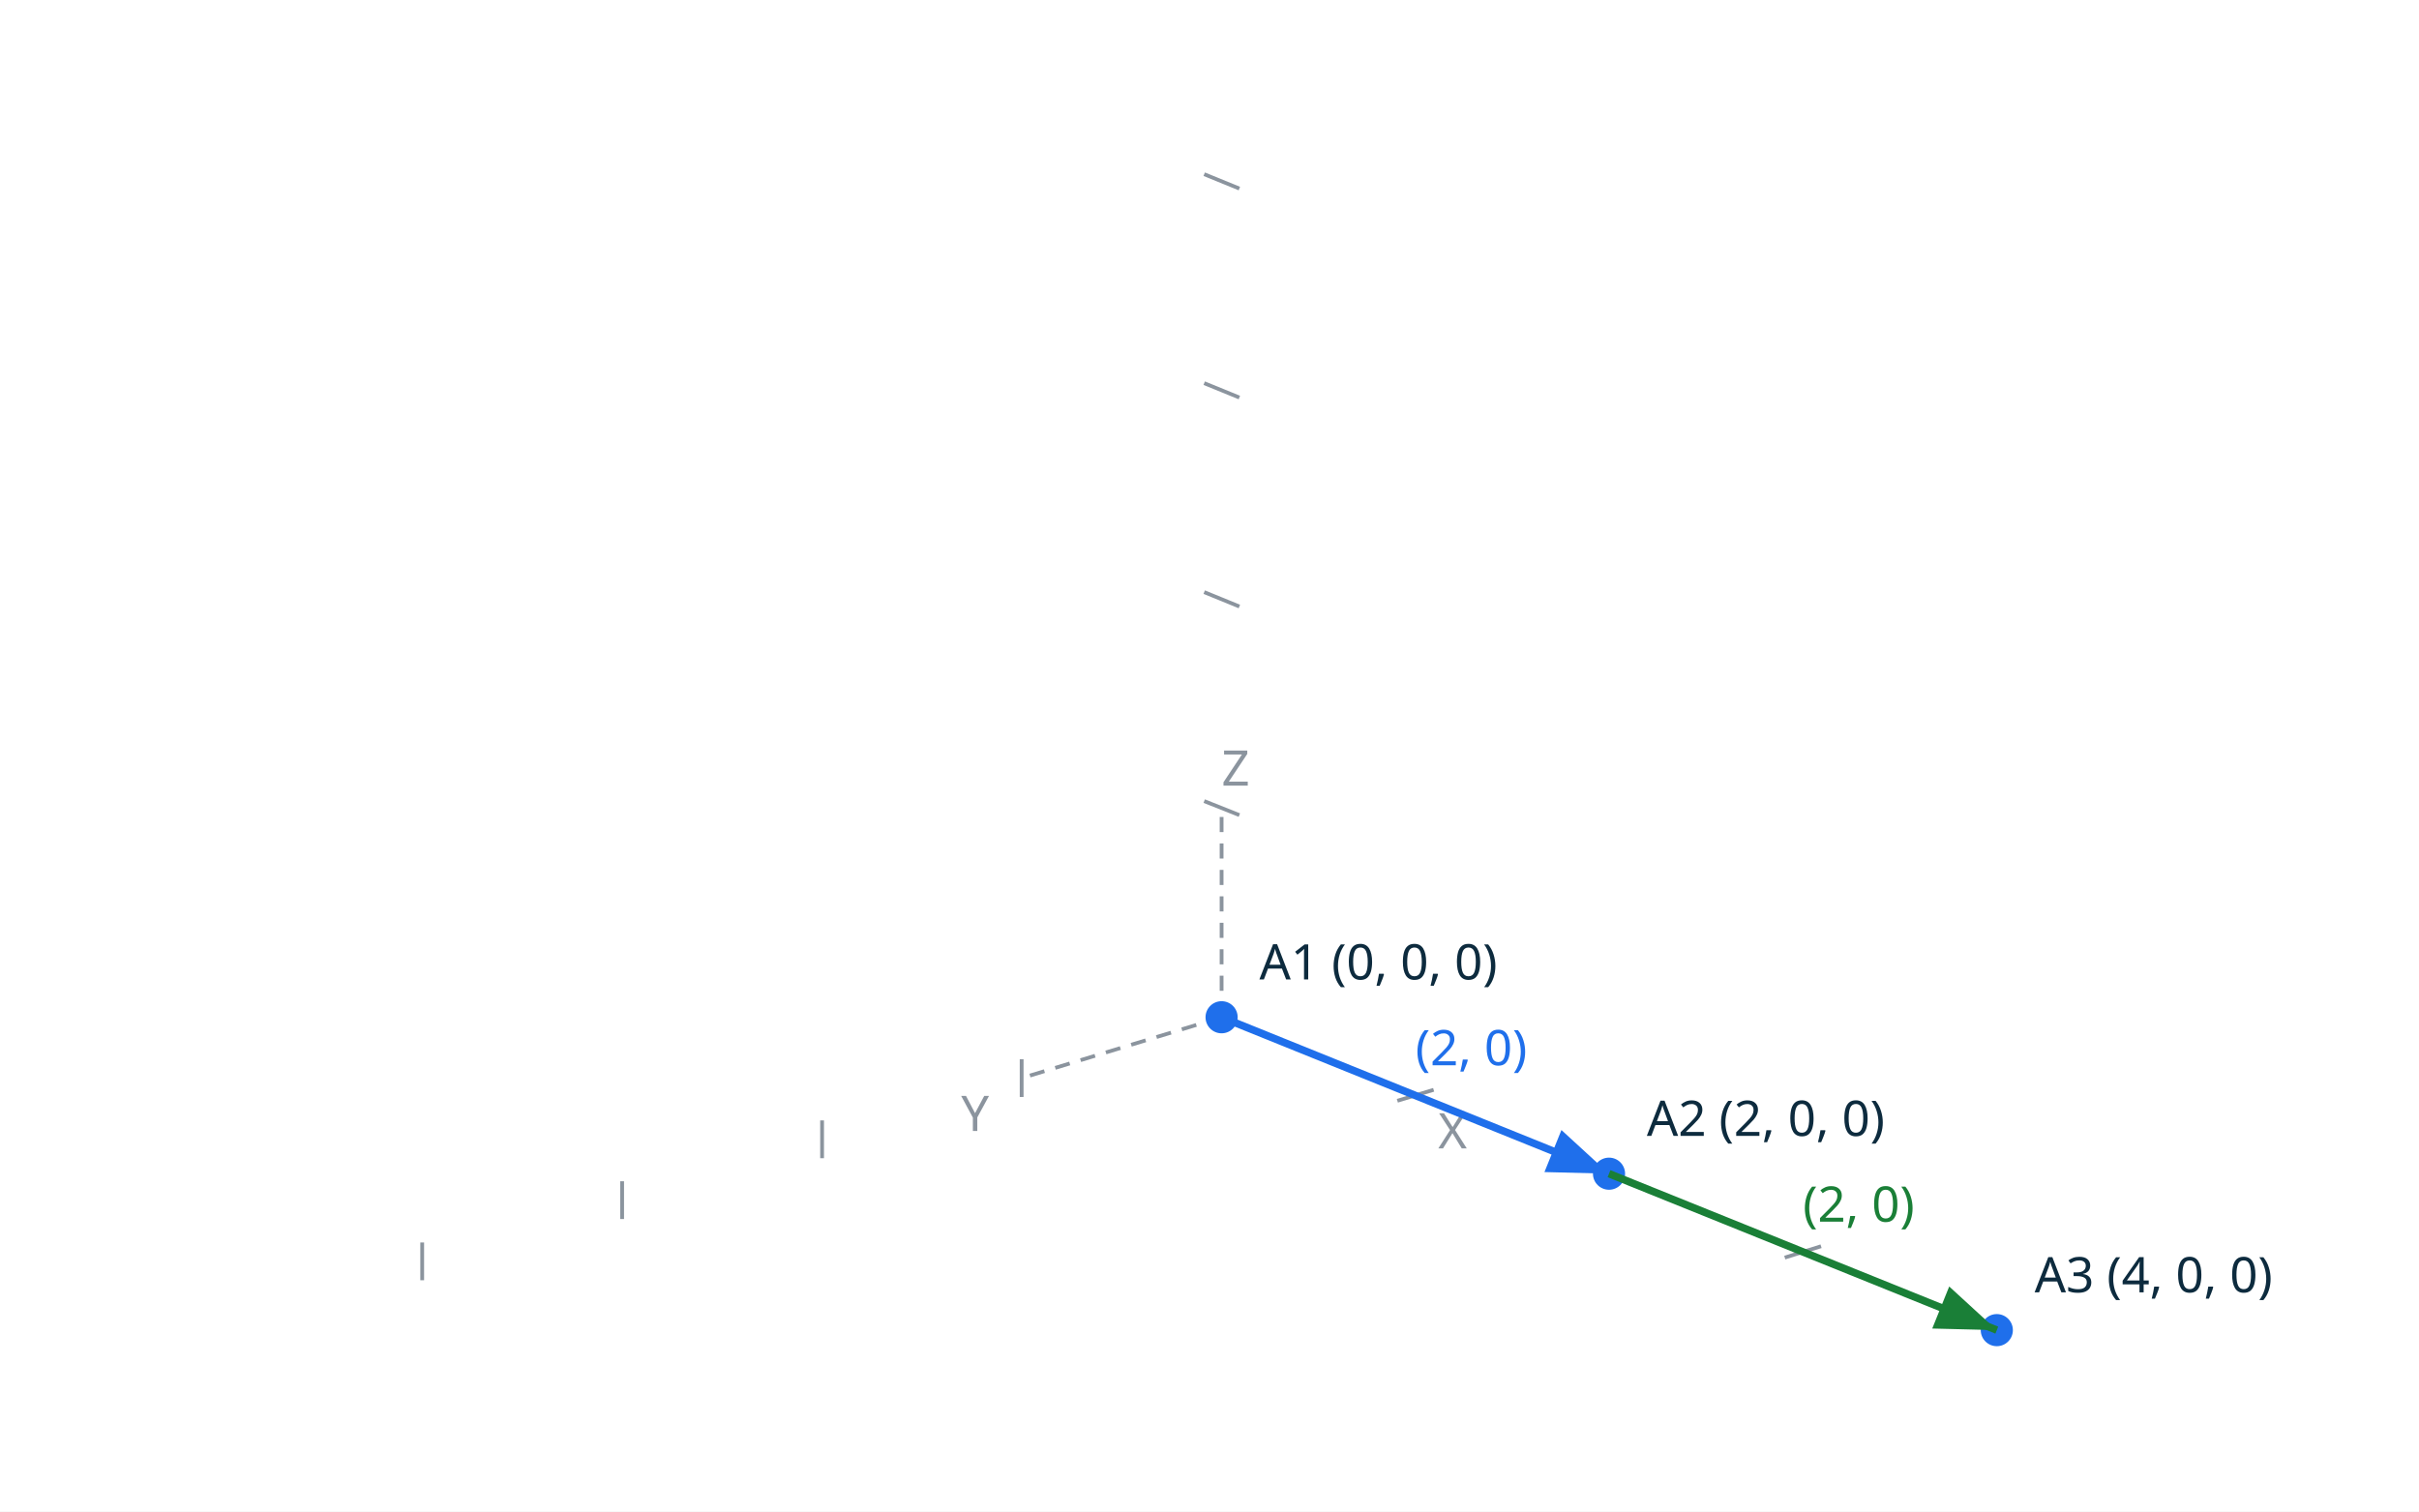
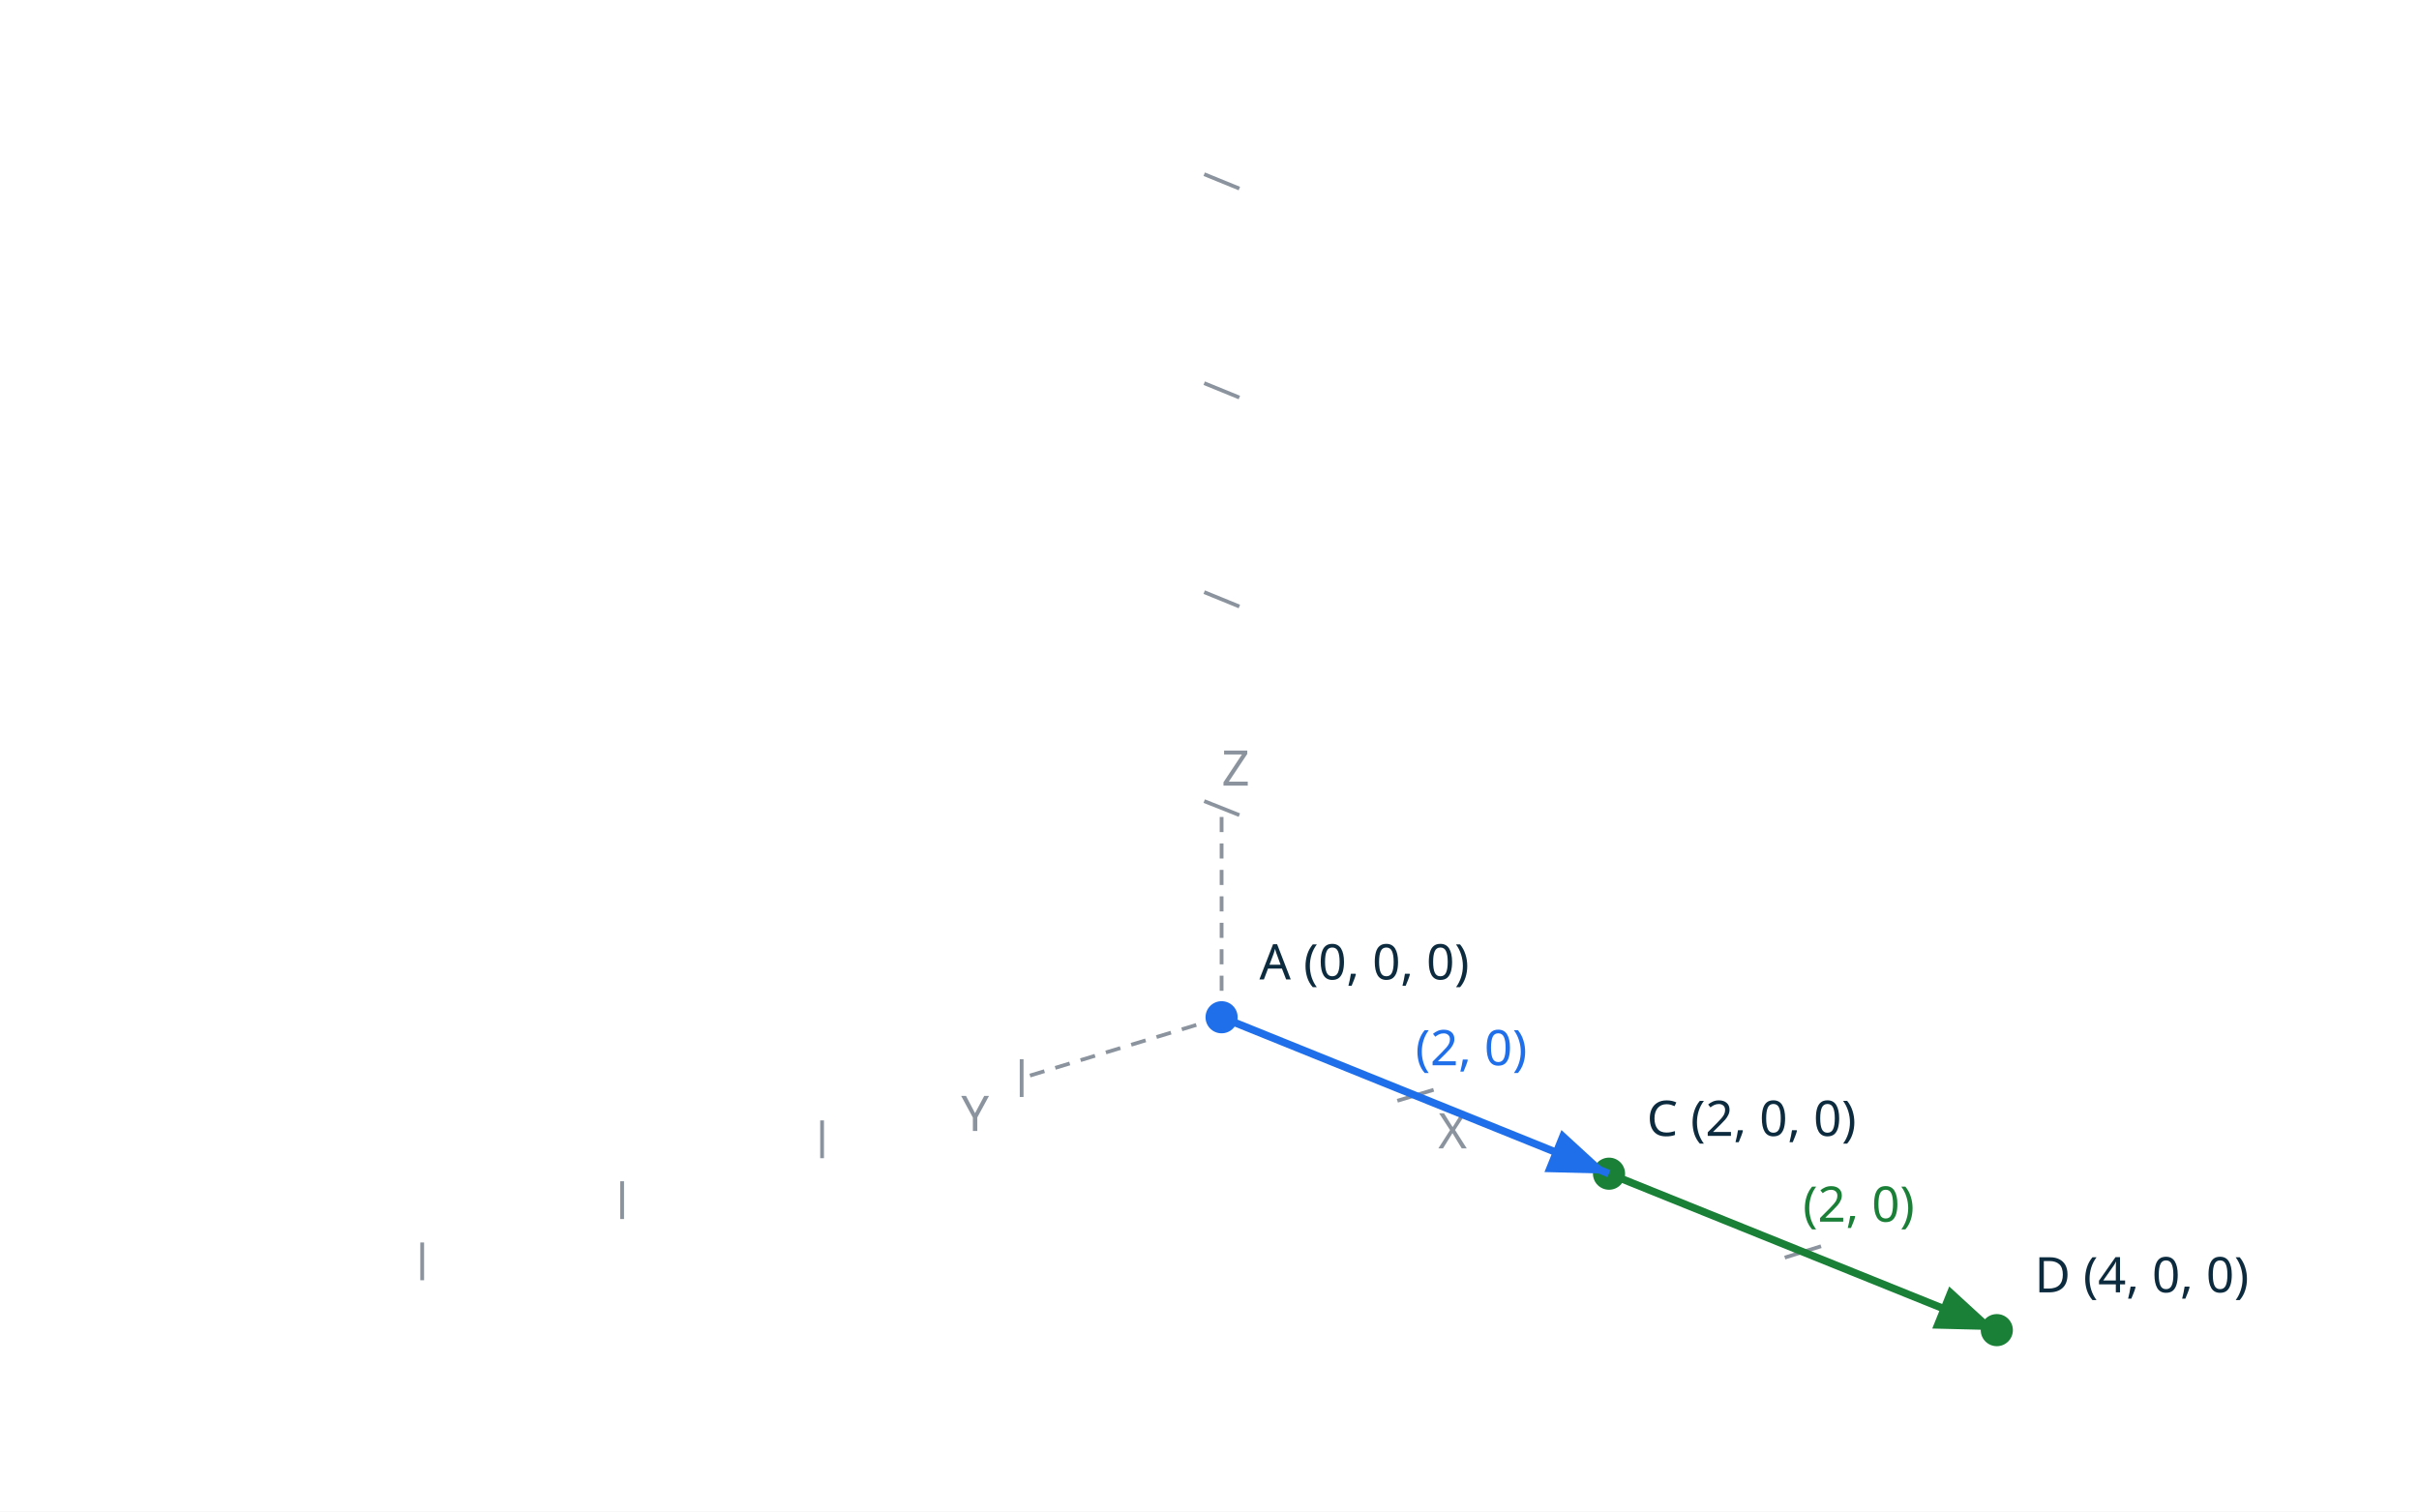
<svg xmlns="http://www.w3.org/2000/svg" viewBox="0 0 640 400" width="640" height="400">
  <rect width="640" height="400" fill="#ffffff" />
  <circle cx="323.2" cy="269.2" r="2.5" fill="#ffffff" stroke="#6e7781" stroke-width="1.0" />
  <circle cx="323.2" cy="269.2" r="2.5" fill="#ffffff" stroke="#6e7781" stroke-width="1.0" />
  <line x1="323.2" y1="269.2" x2="425.7" y2="310.6" stroke="#6e7781" stroke-width="1.0" stroke-dasharray="4 3" />
  <circle cx="425.7" cy="310.6" r="2.5" fill="#ffffff" stroke="#6e7781" stroke-width="1.0" />
  <circle cx="425.7" cy="310.6" r="2.5" fill="#ffffff" stroke="#6e7781" stroke-width="1.0" />
  <line x1="323.2" y1="269.2" x2="528.3" y2="352.0" stroke="#6e7781" stroke-width="1.0" stroke-dasharray="4 3" />
  <circle cx="528.3" cy="352.0" r="2.5" fill="#ffffff" stroke="#6e7781" stroke-width="1.0" />
  <circle cx="528.3" cy="352.0" r="2.5" fill="#ffffff" stroke="#6e7781" stroke-width="1.0" />
  <line x1="323.2" y1="269.2" x2="374.5" y2="289.9" stroke="#8b949e" stroke-width="1.0" stroke-dasharray="4 3" />
  <text x="380.5" y="303.9" fill="#8b949e" font-family="sans-serif" font-size="13">X</text>
  <line x1="323.2" y1="269.2" x2="270.3" y2="285.3" stroke="#8b949e" stroke-width="1.0" stroke-dasharray="4 3" />
  <text x="254.3" y="299.3" fill="#8b949e" font-family="sans-serif" font-size="13">Y</text>
  <line x1="323.2" y1="269.2" x2="323.2" y2="213.9" stroke="#8b949e" stroke-width="1.0" stroke-dasharray="4 3" />
  <text x="323.2" y="207.9" fill="#8b949e" font-family="sans-serif" font-size="13">Z</text>
  <circle cx="323.2" cy="269.2" r="2.5" fill="#8b949e" />
  <line x1="379.3" y1="288.4" x2="369.7" y2="291.3" stroke="#8b949e" stroke-width="1.0" />
  <line x1="430.5" y1="309.1" x2="421.0" y2="312.0" stroke="#8b949e" stroke-width="1.0" />
  <line x1="481.8" y1="329.8" x2="472.2" y2="332.8" stroke="#8b949e" stroke-width="1.0" />
  <line x1="533.1" y1="350.5" x2="523.5" y2="353.5" stroke="#8b949e" stroke-width="1.0" />
  <line x1="270.3" y1="290.3" x2="270.3" y2="280.3" stroke="#8b949e" stroke-width="1.0" />
  <line x1="217.5" y1="306.5" x2="217.5" y2="296.5" stroke="#8b949e" stroke-width="1.0" />
  <line x1="164.6" y1="322.6" x2="164.6" y2="312.6" stroke="#8b949e" stroke-width="1.0" />
  <line x1="111.7" y1="338.8" x2="111.7" y2="328.8" stroke="#8b949e" stroke-width="1.0" />
  <line x1="318.6" y1="212.0" x2="327.9" y2="215.7" stroke="#8b949e" stroke-width="1.0" />
  <line x1="318.6" y1="156.7" x2="327.9" y2="160.5" stroke="#8b949e" stroke-width="1.0" />
  <line x1="318.6" y1="101.4" x2="327.9" y2="105.2" stroke="#8b949e" stroke-width="1.0" />
  <line x1="318.6" y1="46.1" x2="327.9" y2="49.9" stroke="#8b949e" stroke-width="1.0" />
  <circle cx="323.2" cy="269.2" r="5.0" fill="#1f6feb" stroke="#ffffff" stroke-width="1.5" />
-   <text x="333.2" y="259.2" fill="#0d2b3e" font-family="sans-serif" font-size="13">A1 (0, 0, 0)</text>
-   <circle cx="425.7" cy="310.6" r="5.0" fill="#1f6feb" stroke="#ffffff" stroke-width="1.5" />
-   <text x="435.7" y="300.6" fill="#0d2b3e" font-family="sans-serif" font-size="13">A2 (2, 0, 0)</text>
-   <circle cx="528.3" cy="352.0" r="5.0" fill="#1f6feb" stroke="#ffffff" stroke-width="1.5" />
-   <text x="538.3" y="342.0" fill="#0d2b3e" font-family="sans-serif" font-size="13">A3 (4, 0, 0)</text>
+   <text x="333.2" y="259.2" fill="#0d2b3e" font-family="sans-serif" font-size="13">A (0, 0, 0)</text>
+   <circle cx="425.7" cy="310.6" r="5.0" fill="#1a7f37" stroke="#ffffff" stroke-width="1.5" />
+   <text x="435.7" y="300.6" fill="#0d2b3e" font-family="sans-serif" font-size="13">C (2, 0, 0)</text>
+   <circle cx="528.3" cy="352.0" r="5.0" fill="#1a7f37" stroke="#ffffff" stroke-width="1.5" />
+   <text x="538.3" y="342.0" fill="#0d2b3e" font-family="sans-serif" font-size="13">D (4, 0, 0)</text>
  <defs>
    <marker id="arrow" markerWidth="10" markerHeight="10" refX="8" refY="3" orient="auto">
      <path d="M0,0 L8,3 L0,6 z" fill="#1a7f37" />
    </marker>
    <marker id="arrow1" markerWidth="10" markerHeight="10" refX="8" refY="3" orient="auto">
      <path d="M0,0 L8,3 L0,6 z" fill="#1f6feb" />
    </marker>
    <marker id="arrow2" markerWidth="10" markerHeight="10" refX="8" refY="3" orient="auto">
      <path d="M0,0 L8,3 L0,6 z" fill="#1a7f37" />
    </marker>
  </defs>
  <line x1="323.2" y1="269.2" x2="425.7" y2="310.6" stroke="#1f6feb" stroke-width="2.0" marker-end="url(#arrow1)" />
  <text x="374.5" y="281.9" fill="#1f6feb" font-family="sans-serif" font-size="13">(2, 0)</text>
  <line x1="425.7" y1="310.6" x2="528.3" y2="352.0" stroke="#1a7f37" stroke-width="2.0" marker-end="url(#arrow2)" />
  <text x="477.0" y="323.3" fill="#1a7f37" font-family="sans-serif" font-size="13">(2, 0)</text>
</svg>
